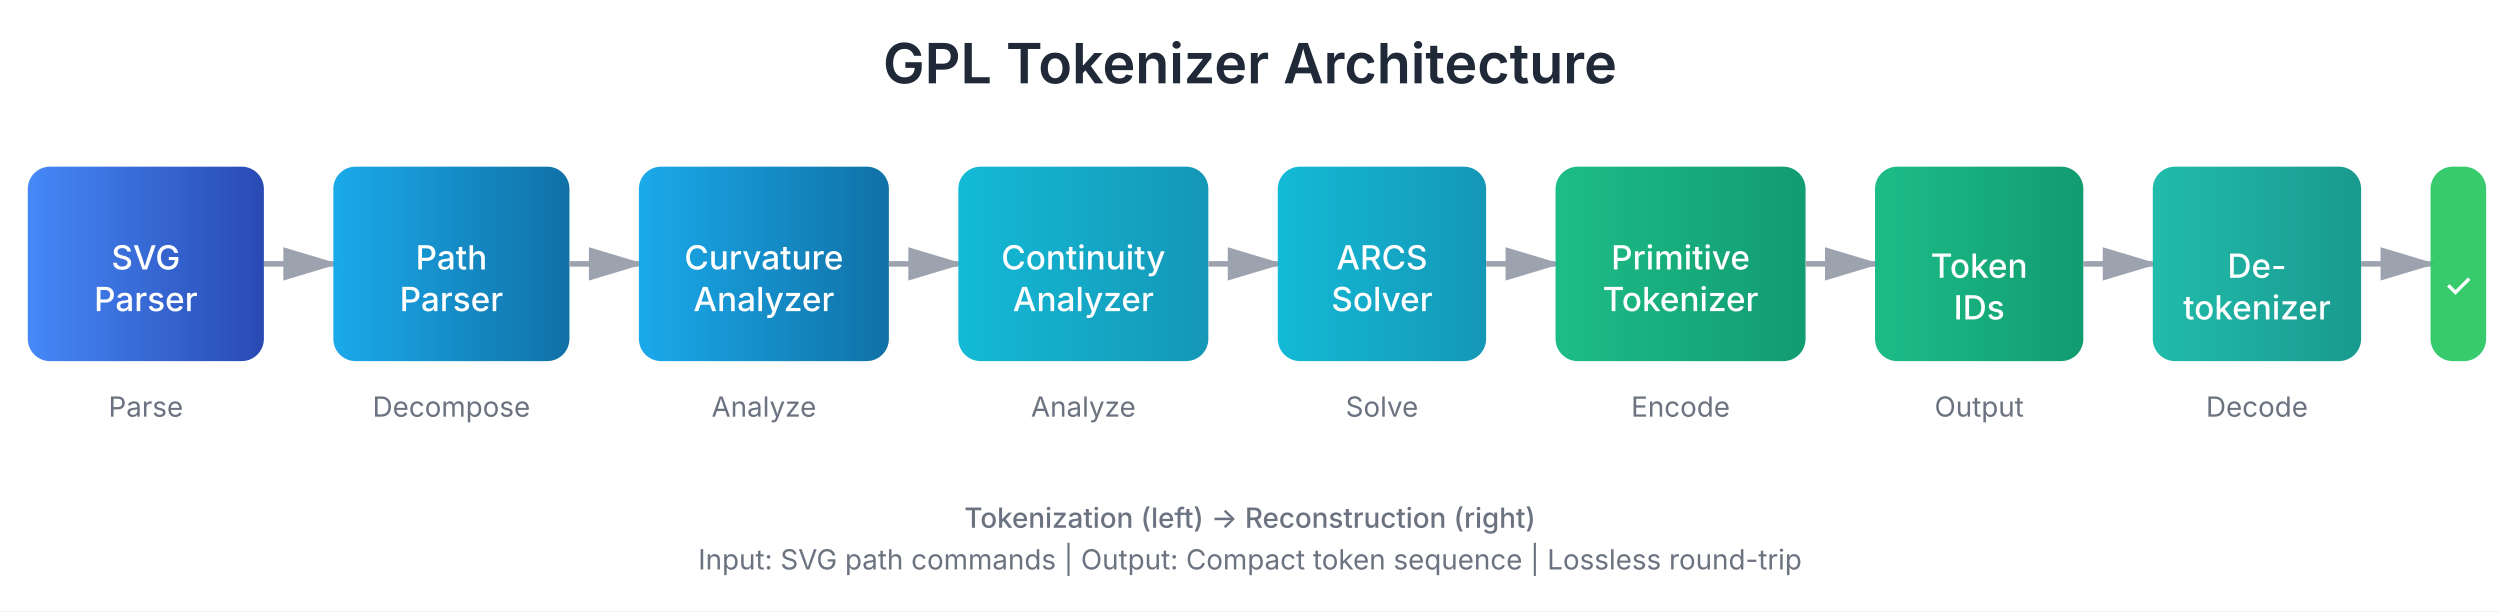
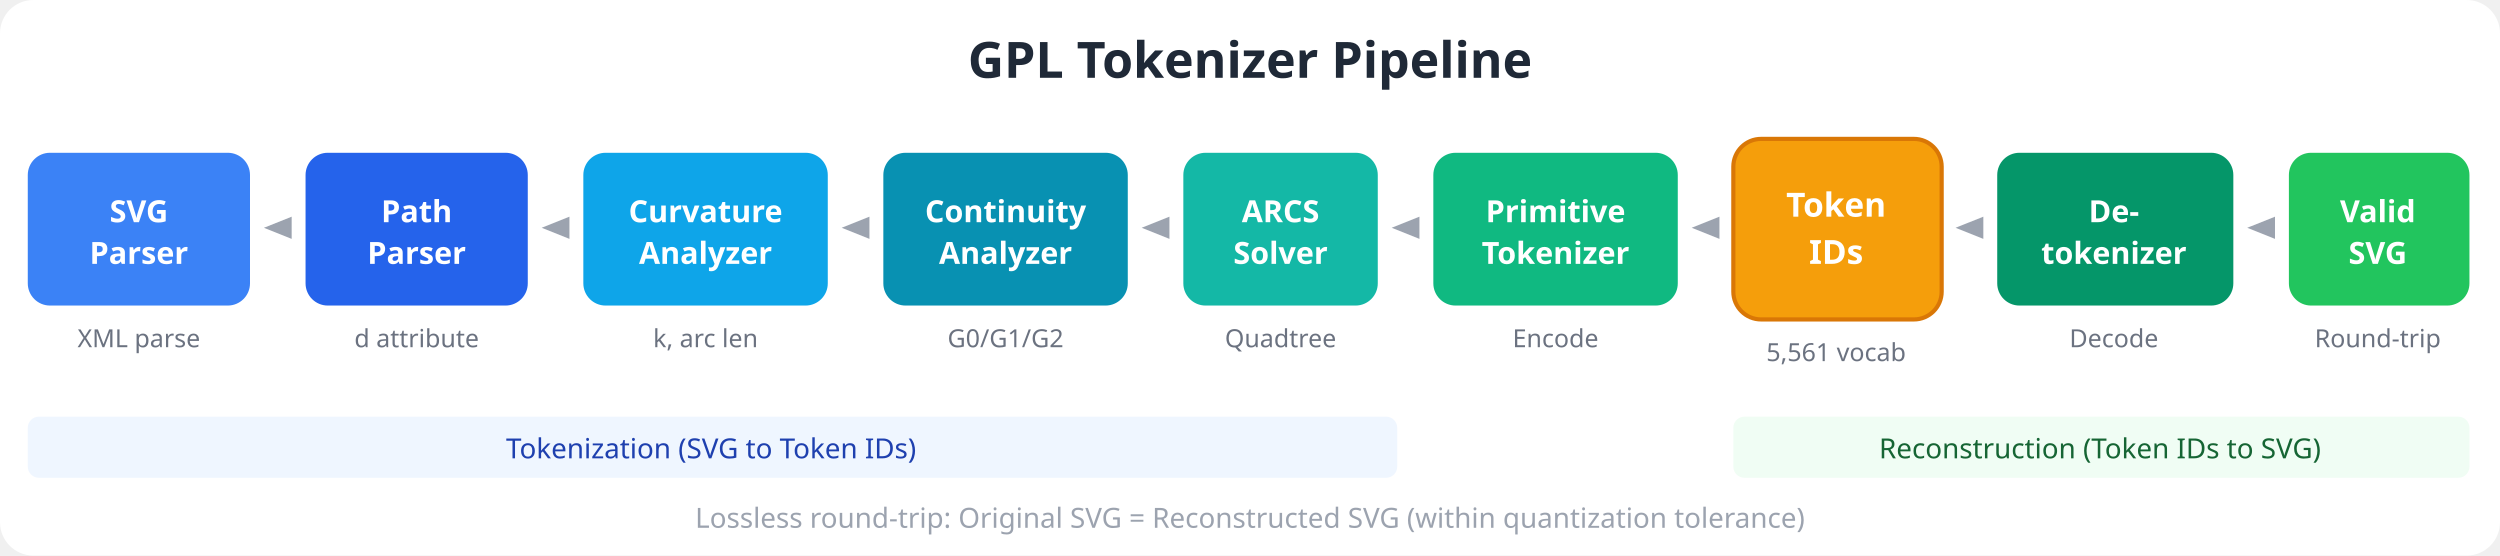
- <svg xmlns="http://www.w3.org/2000/svg" viewBox="0 0 900 220" width="900" height="220">
-   <defs>
-     <style>
-       .header { font-size: 20px; font-weight: 600; fill: #1f2937; font-family: -apple-system, BlinkMacSystemFont, 'Segoe UI', sans-serif; }
-       .box-label { font-size: 12px; font-weight: 500; fill: white; font-family: -apple-system, BlinkMacSystemFont, 'Segoe UI', sans-serif; text-anchor: middle; }
-       .sublabel { font-size: 10px; fill: #6b7280; font-family: -apple-system, BlinkMacSystemFont, 'Segoe UI', sans-serif; }
-     </style>
-     <linearGradient id="grad1" x1="0%" y1="0%" x2="100%" y2="0%">
-       <stop offset="0%" style="stop-color:#3b82f6;stop-opacity:0.95" />
-       <stop offset="100%" style="stop-color:#1e40af;stop-opacity:0.95" />
-     </linearGradient>
-     <linearGradient id="grad2" x1="0%" y1="0%" x2="100%" y2="0%">
-       <stop offset="0%" style="stop-color:#0ea5e9;stop-opacity:0.95" />
-       <stop offset="100%" style="stop-color:#0369a1;stop-opacity:0.95" />
-     </linearGradient>
-     <linearGradient id="grad3" x1="0%" y1="0%" x2="100%" y2="0%">
-       <stop offset="0%" style="stop-color:#06b6d4;stop-opacity:0.95" />
-       <stop offset="100%" style="stop-color:#0891b2;stop-opacity:0.95" />
-     </linearGradient>
-     <linearGradient id="grad4" x1="0%" y1="0%" x2="100%" y2="0%">
-       <stop offset="0%" style="stop-color:#10b981;stop-opacity:0.95" />
-       <stop offset="100%" style="stop-color:#059669;stop-opacity:0.95" />
-     </linearGradient>
-     <linearGradient id="grad5" x1="0%" y1="0%" x2="100%" y2="0%">
-       <stop offset="0%" style="stop-color:#14b8a6;stop-opacity:0.95" />
-       <stop offset="100%" style="stop-color:#0d9488;stop-opacity:0.95" />
-     </linearGradient>
-     <marker id="arrowhead" markerWidth="10" markerHeight="10" refX="9" refY="3" orient="auto">
-       <polygon points="0 0, 10 3, 0 6" fill="#9ca3af" />
-     </marker>
-   </defs>
-   <rect width="900" height="220" fill="white" />
-   <text x="450" y="30" class="header" text-anchor="middle">GPL Tokenizer Architecture</text>
-   <rect x="10" y="60" width="85" height="70" rx="8" fill="url(#grad1)" />
-   <text x="52.5" y="97" class="box-label">SVG</text>
-   <text x="52.5" y="112" class="box-label">Parser</text>
-   <line x1="95" y1="95" x2="120" y2="95" stroke="#9ca3af" stroke-width="2" marker-end="url(#arrowhead)" />
-   <rect x="120" y="60" width="85" height="70" rx="8" fill="url(#grad2)" />
-   <text x="162.5" y="97" class="box-label">Path</text>
-   <text x="162.5" y="112" class="box-label">Parser</text>
-   <line x1="205" y1="95" x2="230" y2="95" stroke="#9ca3af" stroke-width="2" marker-end="url(#arrowhead)" />
-   <rect x="230" y="60" width="90" height="70" rx="8" fill="url(#grad2)" />
-   <text x="275" y="97" class="box-label">Curvature</text>
-   <text x="275" y="112" class="box-label">Analyzer</text>
-   <line x1="320" y1="95" x2="345" y2="95" stroke="#9ca3af" stroke-width="2" marker-end="url(#arrowhead)" />
-   <rect x="345" y="60" width="90" height="70" rx="8" fill="url(#grad3)" />
-   <text x="390" y="97" class="box-label">Continuity</text>
-   <text x="390" y="112" class="box-label">Analyzer</text>
-   <line x1="435" y1="95" x2="460" y2="95" stroke="#9ca3af" stroke-width="2" marker-end="url(#arrowhead)" />
-   <rect x="460" y="60" width="75" height="70" rx="8" fill="url(#grad3)" />
-   <text x="497.5" y="97" class="box-label">ARCS</text>
-   <text x="497.5" y="112" class="box-label">Solver</text>
-   <line x1="535" y1="95" x2="560" y2="95" stroke="#9ca3af" stroke-width="2" marker-end="url(#arrowhead)" />
-   <rect x="560" y="60" width="90" height="70" rx="8" fill="url(#grad4)" />
-   <text x="605" y="97" class="box-label">Primitive</text>
-   <text x="605" y="112" class="box-label">Tokenizer</text>
-   <line x1="650" y1="95" x2="675" y2="95" stroke="#9ca3af" stroke-width="2" marker-end="url(#arrowhead)" />
-   <rect x="675" y="60" width="75" height="70" rx="8" fill="url(#grad4)" />
-   <text x="712.5" y="100" class="box-label">Token</text>
-   <text x="712.5" y="115" class="box-label">IDs</text>
-   <line x1="750" y1="95" x2="775" y2="95" stroke="#9ca3af" stroke-width="2" marker-end="url(#arrowhead)" />
-   <rect x="775" y="60" width="75" height="70" rx="8" fill="url(#grad5)" />
-   <text x="812.5" y="100" class="box-label">De-</text>
-   <text x="812.5" y="115" class="box-label">tokenizer</text>
-   <line x1="850" y1="95" x2="875" y2="95" stroke="#9ca3af" stroke-width="2" marker-end="url(#arrowhead)" />
-   <rect x="875" y="60" width="20" height="70" rx="8" fill="#22c55e" opacity="0.9" />
-   <text x="885" y="107" class="box-label" font-size="20">✓</text>
-   <g class="sublabel" font-size="9">
-     <text x="52.5" y="150" text-anchor="middle">Parse</text>
-     <text x="162.5" y="150" text-anchor="middle">Decompose</text>
-     <text x="275" y="150" text-anchor="middle">Analyze</text>
-     <text x="390" y="150" text-anchor="middle">Analyze</text>
-     <text x="497.5" y="150" text-anchor="middle">Solve</text>
-     <text x="605" y="150" text-anchor="middle">Encode</text>
-     <text x="712.5" y="150" text-anchor="middle">Output</text>
-     <text x="812.5" y="150" text-anchor="middle">Decode</text>
-   </g>
-   <text x="450" y="190" class="sublabel" text-anchor="middle" font-size="11" font-weight="500" fill="#374151">
-     Tokenization (left) → Reconstruction (right)
-   </text>
-   <text x="450" y="205" class="sublabel" text-anchor="middle" font-size="10">
-     Input: SVG path commands | Output: Compact token sequence | Lossless round-trip
-   </text>
+ <svg xmlns="http://www.w3.org/2000/svg" viewBox="0 0 900 200" width="900" height="200">
+   <rect width="900" height="200" fill="white" rx="12" />
+   <text x="450" y="28" text-anchor="middle" font-size="18" font-weight="600" fill="#1f2937" font-family="sans-serif">GPL Tokenizer Pipeline</text>
+   <rect x="10" y="55" width="80" height="55" rx="8" fill="#3b82f6" />
+   <text x="50" y="80" text-anchor="middle" font-size="11" font-weight="600" fill="white" font-family="sans-serif">SVG</text>
+   <text x="50" y="95" text-anchor="middle" font-size="11" font-weight="600" fill="white" font-family="sans-serif">Parser</text>
+   <text x="50" y="125" text-anchor="middle" font-size="9" fill="#6b7280" font-family="sans-serif">XML parse</text>
+   <polygon points="95,82 105,78 105,86" fill="#9ca3af" />
+   <rect x="110" y="55" width="80" height="55" rx="8" fill="#2563eb" />
+   <text x="150" y="80" text-anchor="middle" font-size="11" font-weight="600" fill="white" font-family="sans-serif">Path</text>
+   <text x="150" y="95" text-anchor="middle" font-size="11" font-weight="600" fill="white" font-family="sans-serif">Parser</text>
+   <text x="150" y="125" text-anchor="middle" font-size="9" fill="#6b7280" font-family="sans-serif">d attribute</text>
+   <polygon points="195,82 205,78 205,86" fill="#9ca3af" />
+   <rect x="210" y="55" width="88" height="55" rx="8" fill="#0ea5e9" />
+   <text x="254" y="80" text-anchor="middle" font-size="11" font-weight="600" fill="white" font-family="sans-serif">Curvature</text>
+   <text x="254" y="95" text-anchor="middle" font-size="11" font-weight="600" fill="white" font-family="sans-serif">Analyzer</text>
+   <text x="254" y="125" text-anchor="middle" font-size="9" fill="#6b7280" font-family="sans-serif">k, arc len</text>
+   <polygon points="303,82 313,78 313,86" fill="#9ca3af" />
+   <rect x="318" y="55" width="88" height="55" rx="8" fill="#0891b2" />
+   <text x="362" y="80" text-anchor="middle" font-size="11" font-weight="600" fill="white" font-family="sans-serif">Continuity</text>
+   <text x="362" y="95" text-anchor="middle" font-size="11" font-weight="600" fill="white" font-family="sans-serif">Analyzer</text>
+   <text x="362" y="125" text-anchor="middle" font-size="9" fill="#6b7280" font-family="sans-serif">G0/G1/G2</text>
+   <polygon points="411,82 421,78 421,86" fill="#9ca3af" />
+   <rect x="426" y="55" width="70" height="55" rx="8" fill="#14b8a6" />
+   <text x="461" y="80" text-anchor="middle" font-size="11" font-weight="600" fill="white" font-family="sans-serif">ARCS</text>
+   <text x="461" y="95" text-anchor="middle" font-size="11" font-weight="600" fill="white" font-family="sans-serif">Solver</text>
+   <text x="461" y="125" text-anchor="middle" font-size="9" fill="#6b7280" font-family="sans-serif">Quadtree</text>
+   <polygon points="501,82 511,78 511,86" fill="#9ca3af" />
+   <rect x="516" y="55" width="88" height="55" rx="8" fill="#10b981" />
+   <text x="560" y="80" text-anchor="middle" font-size="11" font-weight="600" fill="white" font-family="sans-serif">Primitive</text>
+   <text x="560" y="95" text-anchor="middle" font-size="11" font-weight="600" fill="white" font-family="sans-serif">Tokenizer</text>
+   <text x="560" y="125" text-anchor="middle" font-size="9" fill="#6b7280" font-family="sans-serif">Encode</text>
+   <polygon points="609,82 619,78 619,86" fill="#9ca3af" />
+   <rect x="624" y="50" width="75" height="65" rx="10" fill="#f59e0b" stroke="#d97706" stroke-width="1.5" />
+   <text x="661" y="78" text-anchor="middle" font-size="12" font-weight="700" fill="white" font-family="sans-serif">Token</text>
+   <text x="661" y="95" text-anchor="middle" font-size="12" font-weight="700" fill="white" font-family="sans-serif">IDs</text>
+   <text x="661" y="130" text-anchor="middle" font-size="9" fill="#6b7280" font-family="sans-serif">5,561 vocab</text>
+   <polygon points="704,82 714,78 714,86" fill="#9ca3af" />
+   <rect x="719" y="55" width="85" height="55" rx="8" fill="#059669" />
+   <text x="761" y="80" text-anchor="middle" font-size="11" font-weight="600" fill="white" font-family="sans-serif">De-</text>
+   <text x="761" y="95" text-anchor="middle" font-size="11" font-weight="600" fill="white" font-family="sans-serif">tokenizer</text>
+   <text x="761" y="125" text-anchor="middle" font-size="9" fill="#6b7280" font-family="sans-serif">Decode</text>
+   <polygon points="809,82 819,78 819,86" fill="#9ca3af" />
+   <rect x="824" y="55" width="65" height="55" rx="8" fill="#22c55e" />
+   <text x="856" y="80" text-anchor="middle" font-size="11" font-weight="600" fill="white" font-family="sans-serif">Valid</text>
+   <text x="856" y="95" text-anchor="middle" font-size="11" font-weight="600" fill="white" font-family="sans-serif">SVG</text>
+   <text x="856" y="125" text-anchor="middle" font-size="9" fill="#6b7280" font-family="sans-serif">Round-trip</text>
+   <rect x="10" y="150" width="493" height="22" rx="4" fill="#eff6ff" />
+   <text x="256" y="165" text-anchor="middle" font-size="10" font-weight="500" fill="#1e40af" font-family="sans-serif">Tokenization (SVG to Token IDs)</text>
+   <rect x="624" y="150" width="265" height="22" rx="4" fill="#f0fdf4" />
+   <text x="756" y="165" text-anchor="middle" font-size="10" font-weight="500" fill="#166534" font-family="sans-serif">Reconstruction (Token IDs to SVG)</text>
+   <text x="450" y="190" text-anchor="middle" font-size="10" fill="#9ca3af" font-family="sans-serif">Lossless round-trip: Original SVG = Reconstructed SVG (within quantization tolerance)</text>
</svg>
